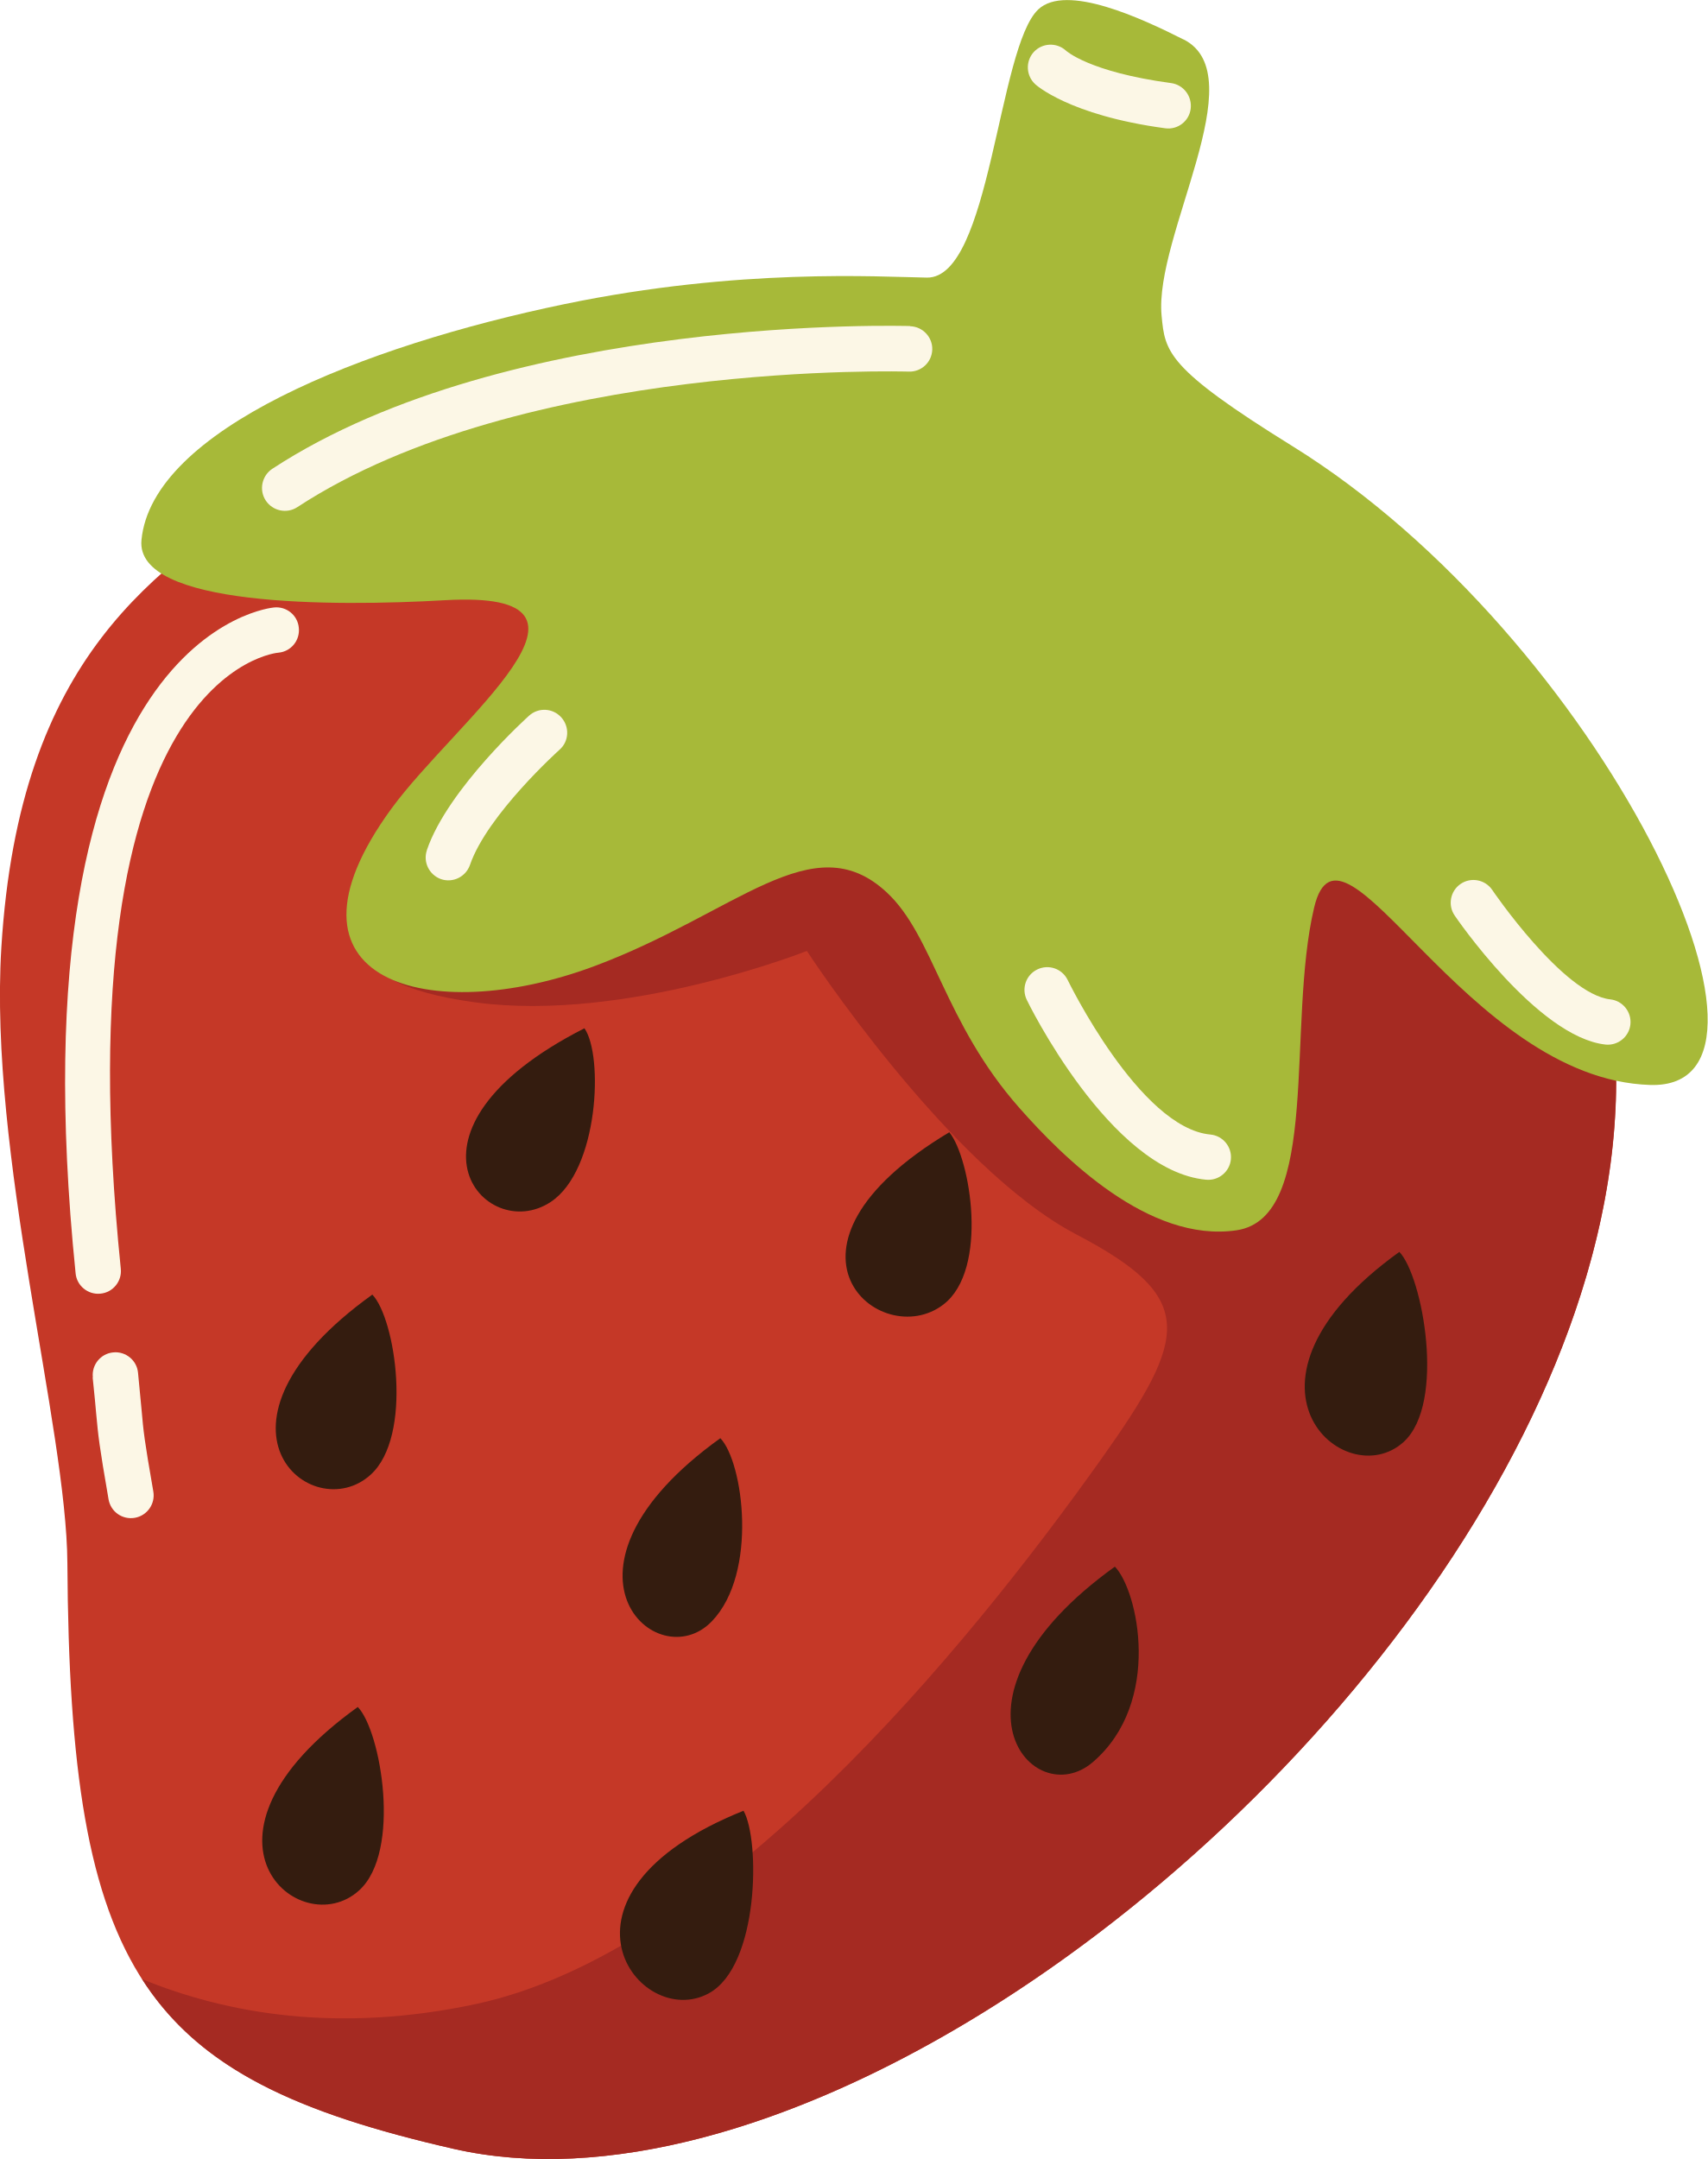
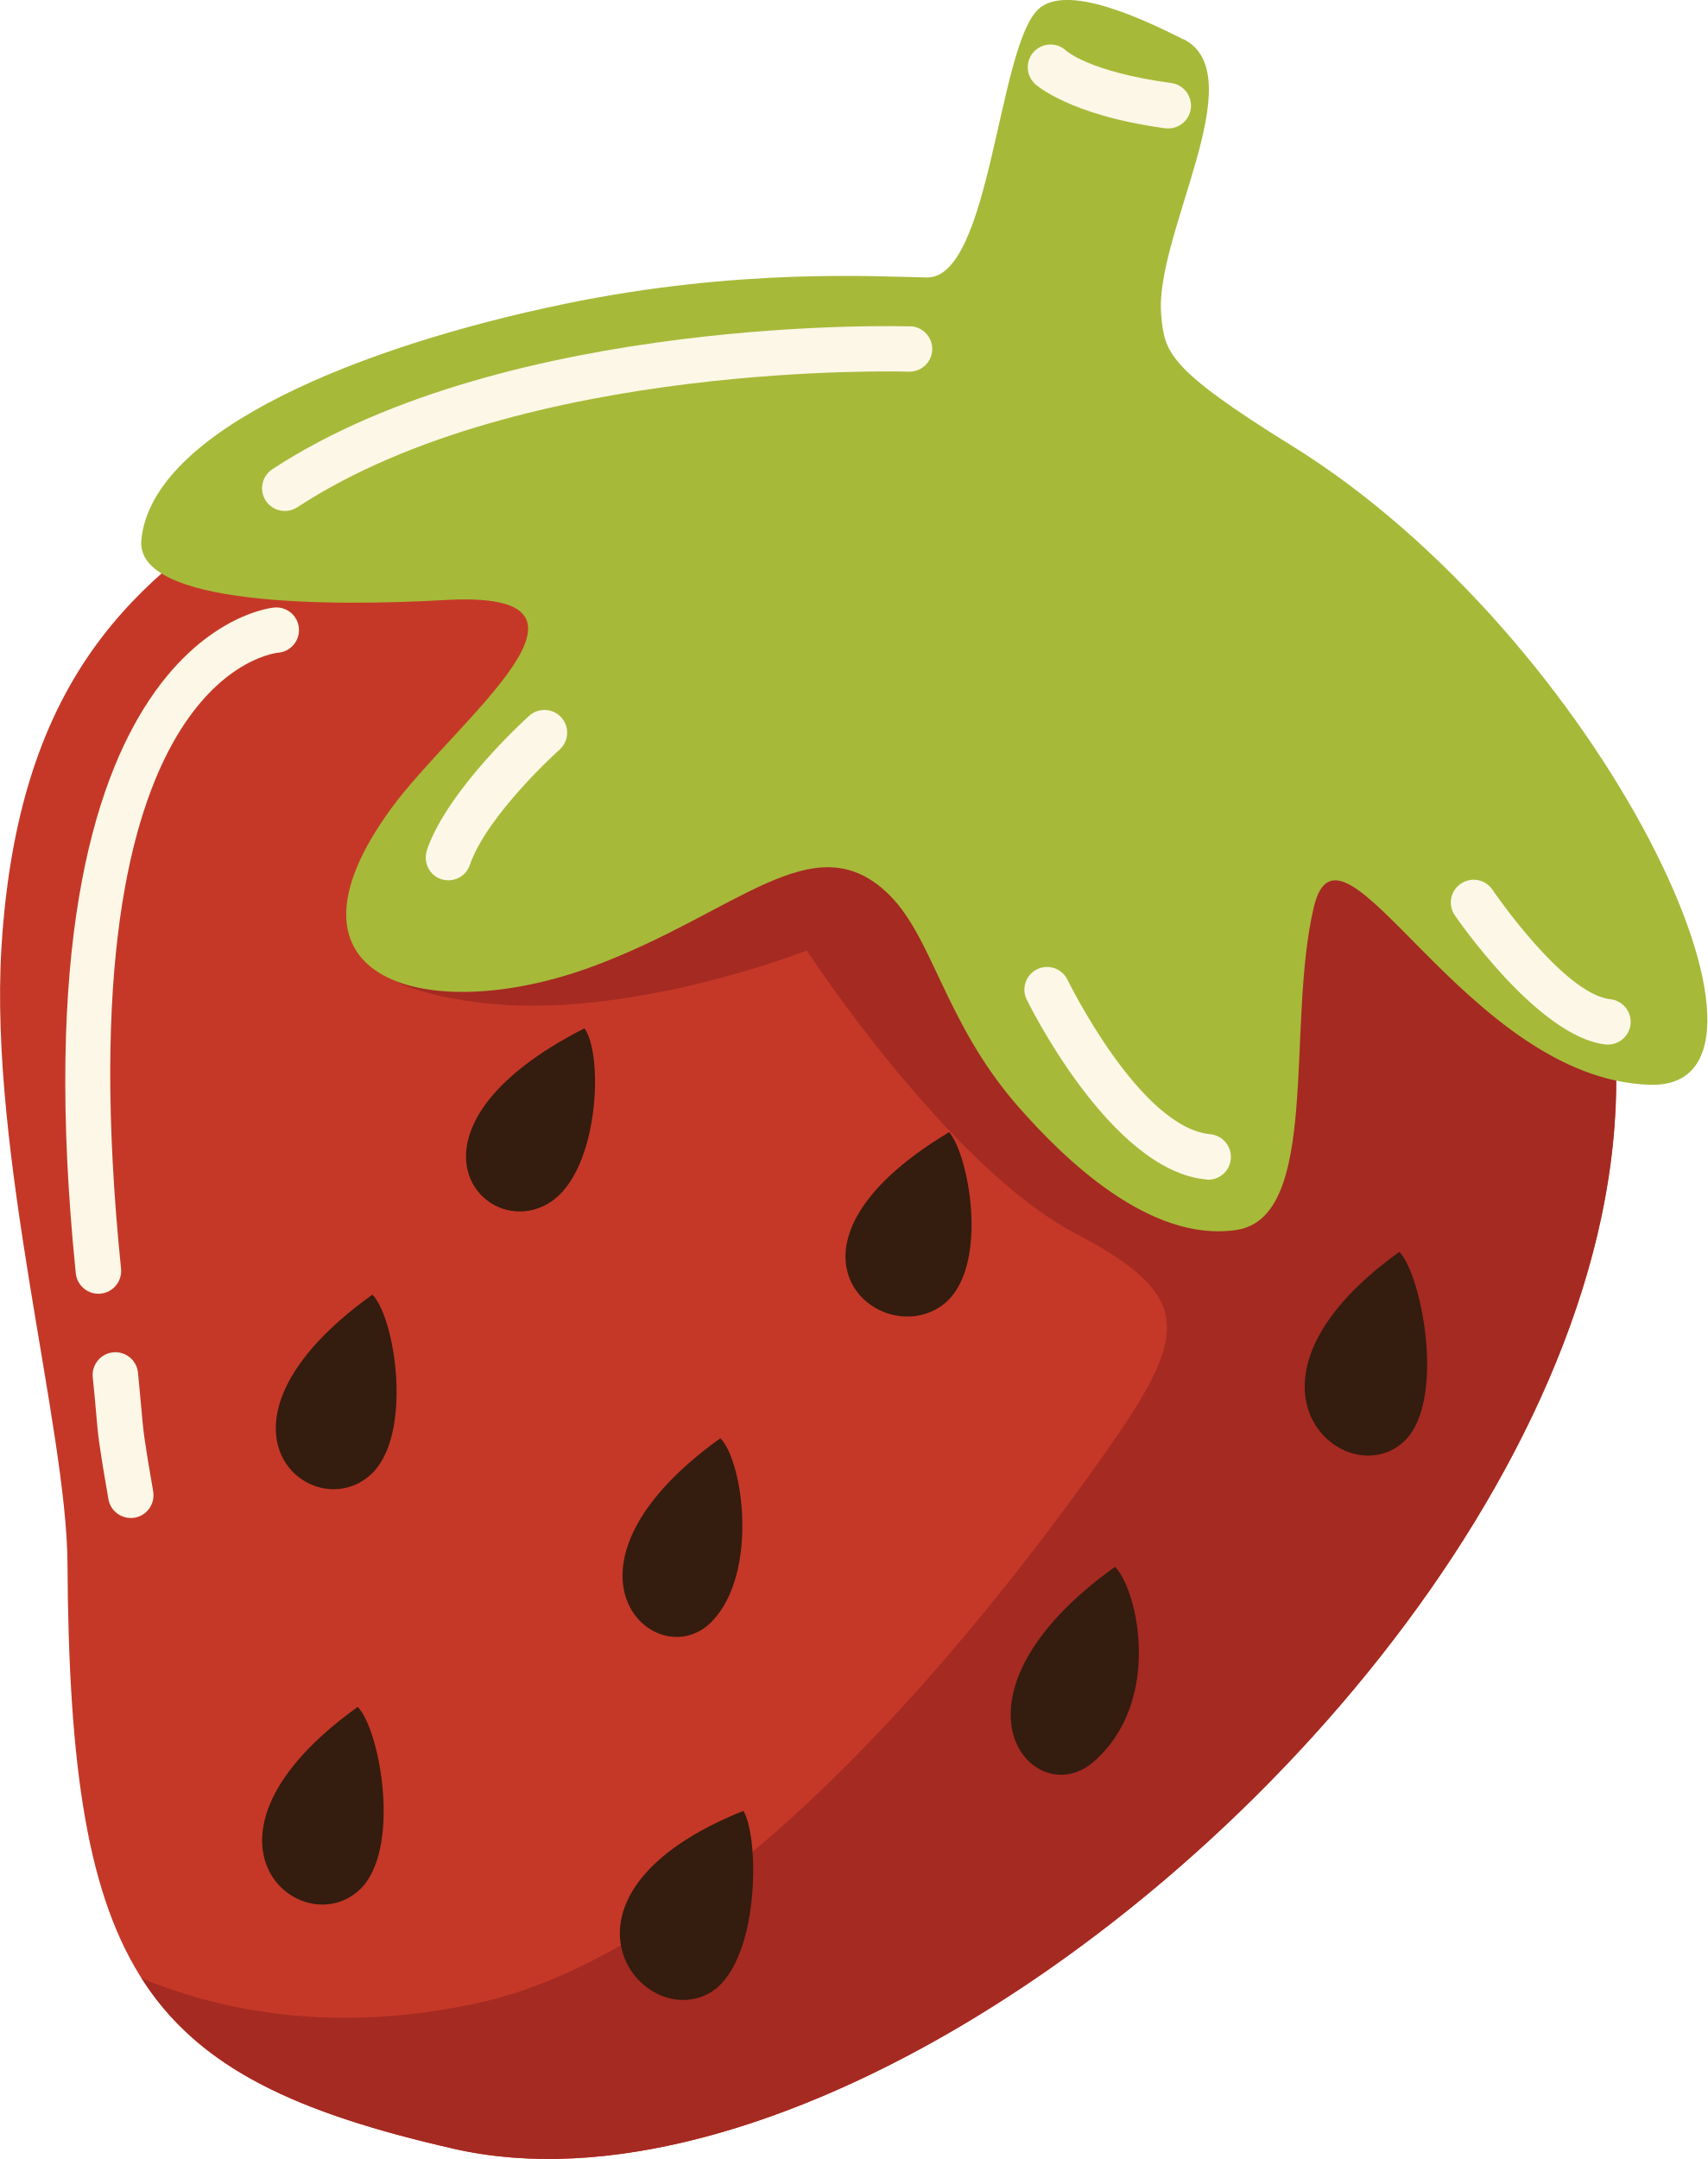
- <svg xmlns="http://www.w3.org/2000/svg" id="Layer_2" data-name="Layer 2" viewBox="0 0 89.19 112.77">
+ <svg xmlns="http://www.w3.org/2000/svg" id="Layer_2" data-name="Layer 2" viewBox="0 0 106.78 135">
  <defs>
    <style>
      .cls-1 {
        fill: #341c0f;
      }

      .cls-1, .cls-2, .cls-3, .cls-4, .cls-5 {
        fill-rule: evenodd;
        stroke-width: 0px;
      }

      .cls-2 {
        fill: #fcf7e6;
      }

      .cls-3 {
        fill: #a52a22;
      }

      .cls-4 {
        fill: #a7b939;
      }

      .cls-5 {
        fill: #c53827;
      }
    </style>
  </defs>
  <g id="Layer_1-2" data-name="Layer 1">
    <g id="strawb">
      <g id="strawb-fruit">
-         <path id="strawb-fruit-1" class="cls-5" d="M.07,49.5c-.66,10.79,3.41,25.06,3.45,32.15.12,21.48,3.96,26.89,20.18,30.59,31.8,7.25,94.95-61.61,37.41-84.65-17.49-7-34.68-10.17-46.31-2.33C8.14,29.75,1.01,34.19.07,49.5Z" />
-         <path id="strawb-fruit-2" class="cls-3" d="M7.4,103.34c2.98,4.68,8.03,7.01,16.3,8.9,31.27,7.13,92.88-59.37,40.14-83.48-13.52,1.46-28.59,5.47-42.04,13.86-4.14,5.52-4.79,8.68,3.06,9.74,7.85,1.05,17.29-2.69,17.29-2.69,0,0,7.36,11.29,14.08,14.81,6.33,3.31,5.85,5.32,1.29,11.74-7.08,9.96-20.04,25.77-32.68,28.46-7.18,1.53-13,.51-17.45-1.32Z" />
-         <path id="strawb-hf1" class="cls-2" d="M14.31,31.73c.65-.07,1.24.4,1.3,1.06.07.65-.4,1.24-1.06,1.3-.03,0-11.43.9-8.24,32.18.07.65-.41,1.24-1.06,1.3-.65.07-1.24-.41-1.3-1.06C.52,32.86,14.27,31.74,14.31,31.73h0ZM4.85,71.94c-.07-.65.41-1.24,1.06-1.3.65-.07,1.24.41,1.3,1.06.07.69.13,1.35.18,1.88.11,1.25.14,1.57.62,4.33.11.65-.33,1.26-.97,1.37-.65.11-1.26-.32-1.37-.97-.5-2.9-.53-3.23-.65-4.52-.03-.38-.08-.86-.18-1.85Z" />
+         <path id="strawb-fruit-1" class="cls-5" d="M.09,59.26c-.79,12.92,4.08,30,4.13,38.48.14,25.72,4.74,32.19,24.16,36.62,38.06,8.68,113.67-73.76,44.78-101.34-20.94-8.38-41.52-12.17-55.44-2.78C9.75,35.61,1.21,40.93.09,59.26Z" />
+         <path id="strawb-fruit-2" class="cls-3" d="M8.86,123.71c3.57,5.6,9.62,8.39,19.51,10.65,37.44,8.54,111.19-71.08,48.05-99.94-16.19,1.75-34.23,6.55-50.33,16.59-4.95,6.61-5.74,10.39,3.66,11.65,9.4,1.26,20.7-3.23,20.7-3.23,0,0,8.81,13.52,16.86,17.73,7.57,3.97,7,6.37,1.55,14.05-8.47,11.93-23.99,30.85-39.12,34.07-8.6,1.83-15.57.61-20.88-1.58Z" />
+         <path id="strawb-hf1" class="cls-2" d="M17.13,37.99c.78-.08,1.48.48,1.56,1.26.08.78-.48,1.48-1.26,1.56-.04,0-13.68,1.08-9.86,38.52.08.78-.49,1.48-1.27,1.56-.78.08-1.48-.49-1.56-1.27C.63,39.34,17.09,38,17.13,37.99h0ZM5.8,86.12c-.08-.78.49-1.48,1.27-1.56.78-.08,1.48.49,1.56,1.27.08.83.15,1.62.21,2.25.13,1.49.17,1.88.74,5.18.13.77-.39,1.51-1.16,1.64-.77.13-1.51-.39-1.64-1.16-.6-3.47-.64-3.87-.77-5.41-.04-.45-.09-1.03-.21-2.22Z" />
        <g id="strawb-seeds">
-           <path id="strawb-seed-8" class="cls-1" d="M30.53,53.71c-10.48,5.33-5.22,11.36-1.76,9.07,2.51-1.66,2.76-7.65,1.76-9.07Z" />
-           <path id="strawb-seed-7" class="cls-1" d="M38.84,94.58c-10.92,4.38-5.47,11.52-1.82,9.54,2.65-1.43,2.69-8.04,1.82-9.54Z" />
-           <path id="strawb-seed-6" class="cls-1" d="M18.69,89.16c-9.55,6.86-3.01,12.38.07,9.58,2.23-2.02,1.14-8.34-.07-9.58Z" />
-           <path id="strawb-seed-5" class="cls-1" d="M49.59,59.14c-10.09,6.04-3.61,11.53-.31,9,2.39-1.83,1.41-7.66.31-9Z" />
-           <path id="strawb-seed-4" class="cls-1" d="M37.63,75.12c-9.55,6.86-3.31,12.56-.44,9.56,2.42-2.52,1.64-8.31.44-9.56Z" />
-           <path id="strawb-seed-3" class="cls-1" d="M58.24,81.83c-9.55,6.86-4.28,12.92-1.14,10.2,3.63-3.13,2.35-8.95,1.14-10.2Z" />
-           <path id="strawb-seed-2" class="cls-1" d="M73.1,65.39c-9.55,6.86-2.86,12.72.22,9.93,2.23-2.02.99-8.68-.22-9.93Z" />
-           <path id="strawb-seed-1" class="cls-1" d="M19.45,67.62c-9.55,6.86-3.17,12.2-.09,9.41,2.23-2.02,1.3-8.16.09-9.41Z" />
+           <path id="strawb-seed-8" class="cls-1" d="M36.55,64.3c-12.55,6.38-6.25,13.6-2.1,10.85,3-1.99,3.31-9.16,2.1-10.85Z" />
+           <path id="strawb-seed-7" class="cls-1" d="M46.49,113.23c-13.07,5.24-6.55,13.79-2.17,11.42,3.17-1.72,3.22-9.63,2.17-11.42Z" />
+           <path id="strawb-seed-6" class="cls-1" d="M22.37,106.73c-11.44,8.21-3.6,14.82.08,11.47,2.67-2.42,1.36-9.98-.08-11.47Z" />
+           <path id="strawb-seed-5" class="cls-1" d="M59.36,70.79c-12.08,7.23-4.32,13.8-.37,10.78,2.86-2.19,1.69-9.17.37-10.78Z" />
+           <path id="strawb-seed-4" class="cls-1" d="M45.05,89.93c-11.44,8.21-3.97,15.03-.52,11.45,2.9-3.02,1.97-9.95.52-11.45Z" />
+           <path id="strawb-seed-3" class="cls-1" d="M69.73,97.97c-11.44,8.21-5.13,15.46-1.36,12.21,4.34-3.75,2.81-10.72,1.36-12.21Z" />
+           <path id="strawb-seed-2" class="cls-1" d="M87.51,78.28c-11.44,8.21-3.42,15.23.26,11.88,2.67-2.42,1.18-10.39-.26-11.88Z" />
+           <path id="strawb-seed-1" class="cls-1" d="M23.29,80.95c-11.44,8.21-3.79,14.61-.11,11.26,2.67-2.42,1.56-9.77.11-11.26Z" />
        </g>
      </g>
      <g id="strawb-leaf">
-         <path id="strawb-leaf-1" class="cls-4" d="M61.82,2.06c-2.16-1.09-6.12-2.94-7.58-1.57-2.12,1.99-2.49,14.06-5.82,14.01-2.55-.04-9.77-.51-18.91,1.38-10.57,2.19-21.57,6.57-22.12,12.33-.33,3.48,9.98,3.48,15.86,3.14,9.74-.56.55,6.3-2.79,10.87-6.67,9.12,2.04,11.41,10.52,8.27,7.52-2.79,11.47-7.46,15.33-3.89,2.46,2.27,2.99,6.8,6.95,11.28,2.25,2.55,6.76,7.06,11.34,6.38,4.43-.66,2.59-10.71,4.05-16.86,1.42-5.97,7.92,8.97,17.55,9.27,8.65.28-2.53-23.36-18.69-33.37-6.58-4.08-6.65-4.92-6.83-6.81-.4-4.16,4.87-12.55,1.15-14.43Z" />
-         <path id="straw-hl1" class="cls-2" d="M47.55,17.04c.65.02,1.17.57,1.15,1.22-.02.66-.57,1.17-1.22,1.15-.06,0-20.17-.63-31.95,7.08-.55.36-1.29.2-1.65-.35-.36-.55-.2-1.29.34-1.65,12.4-8.12,33.26-7.46,33.32-7.46ZM22.3,44.41c-.21.62.12,1.29.74,1.51.62.21,1.29-.12,1.51-.74.9-2.63,4.68-6.02,4.69-6.03.49-.44.52-1.19.08-1.68-.44-.49-1.19-.53-1.68-.09-.01.01-4.24,3.8-5.34,7.02ZM63.01,61.62c.65.06,1.23-.42,1.29-1.07.06-.65-.42-1.23-1.07-1.29-3.7-.34-7.45-8.06-7.46-8.08-.29-.59-1-.83-1.59-.54-.59.29-.83,1-.54,1.59.01.03,4.34,8.93,9.37,9.39ZM83.86,54.56c.65.07,1.24-.4,1.31-1.05.07-.65-.4-1.24-1.05-1.31-2.46-.27-6.16-5.7-6.17-5.72-.37-.54-1.11-.68-1.65-.31-.54.37-.68,1.11-.31,1.65.01.02,4.32,6.35,7.88,6.74ZM60.87,6.7c.65.09,1.25-.37,1.33-1.02.08-.65-.37-1.25-1.02-1.34-4.31-.58-5.5-1.7-5.5-1.7-.49-.44-1.24-.4-1.68.08-.44.49-.4,1.24.08,1.68,0,0,1.73,1.62,6.79,2.3Z" />
+         <path id="strawb-leaf-1" class="cls-4" d="M74,2.46c-2.59-1.31-7.32-3.52-9.07-1.88-2.54,2.38-2.98,16.83-6.97,16.77-3.06-.05-11.7-.61-22.64,1.65-12.66,2.62-25.82,7.86-26.48,14.76-.4,4.16,11.95,4.16,18.98,3.76,11.66-.67.66,7.54-3.34,13.01-7.99,10.92,2.45,13.66,12.59,9.9,9-3.33,13.73-8.93,18.35-4.66,2.94,2.71,3.58,8.13,8.32,13.5,2.69,3.05,8.09,8.45,13.57,7.64,5.3-.78,3.1-12.82,4.85-20.18,1.7-7.15,9.48,10.74,21.01,11.1,10.36.33-3.02-27.96-22.37-39.95-7.88-4.88-7.96-5.89-8.18-8.16-.47-4.98,5.83-15.03,1.38-17.28Z" />
+         <path id="straw-hl1" class="cls-2" d="M56.92,20.4c.78.02,1.4.68,1.38,1.46-.02.78-.68,1.4-1.46,1.38-.07,0-24.14-.76-38.25,8.48-.66.43-1.54.24-1.97-.41-.43-.66-.24-1.54.41-1.97,14.85-9.72,39.82-8.94,39.89-8.93ZM26.7,53.17c-.25.74.14,1.55.88,1.8.74.25,1.55-.14,1.8-.88,1.08-3.15,5.6-7.21,5.62-7.22.58-.53.63-1.43.1-2.01-.52-.58-1.42-.63-2.01-.1-.01.01-5.08,4.55-6.4,8.41ZM75.43,73.76c.78.07,1.47-.5,1.54-1.29.07-.78-.5-1.47-1.28-1.55-4.43-.41-8.92-9.64-8.94-9.67-.35-.7-1.2-.99-1.9-.64-.7.35-.99,1.2-.64,1.9.02.03,5.19,10.69,11.22,11.24ZM100.4,65.31c.78.08,1.48-.48,1.57-1.26.08-.78-.48-1.48-1.26-1.57-2.94-.32-7.37-6.83-7.38-6.85-.44-.65-1.33-.82-1.98-.37-.65.44-.82,1.33-.37,1.98.02.02,5.17,7.6,9.43,8.07ZM72.87,8.02c.78.1,1.5-.45,1.6-1.23.1-.78-.45-1.5-1.23-1.6-5.16-.7-6.58-2.03-6.59-2.04-.58-.53-1.48-.48-2.01.1-.53.58-.48,1.48.1,2.01,0,0,2.07,1.94,8.12,2.76Z" />
      </g>
    </g>
  </g>
</svg>
